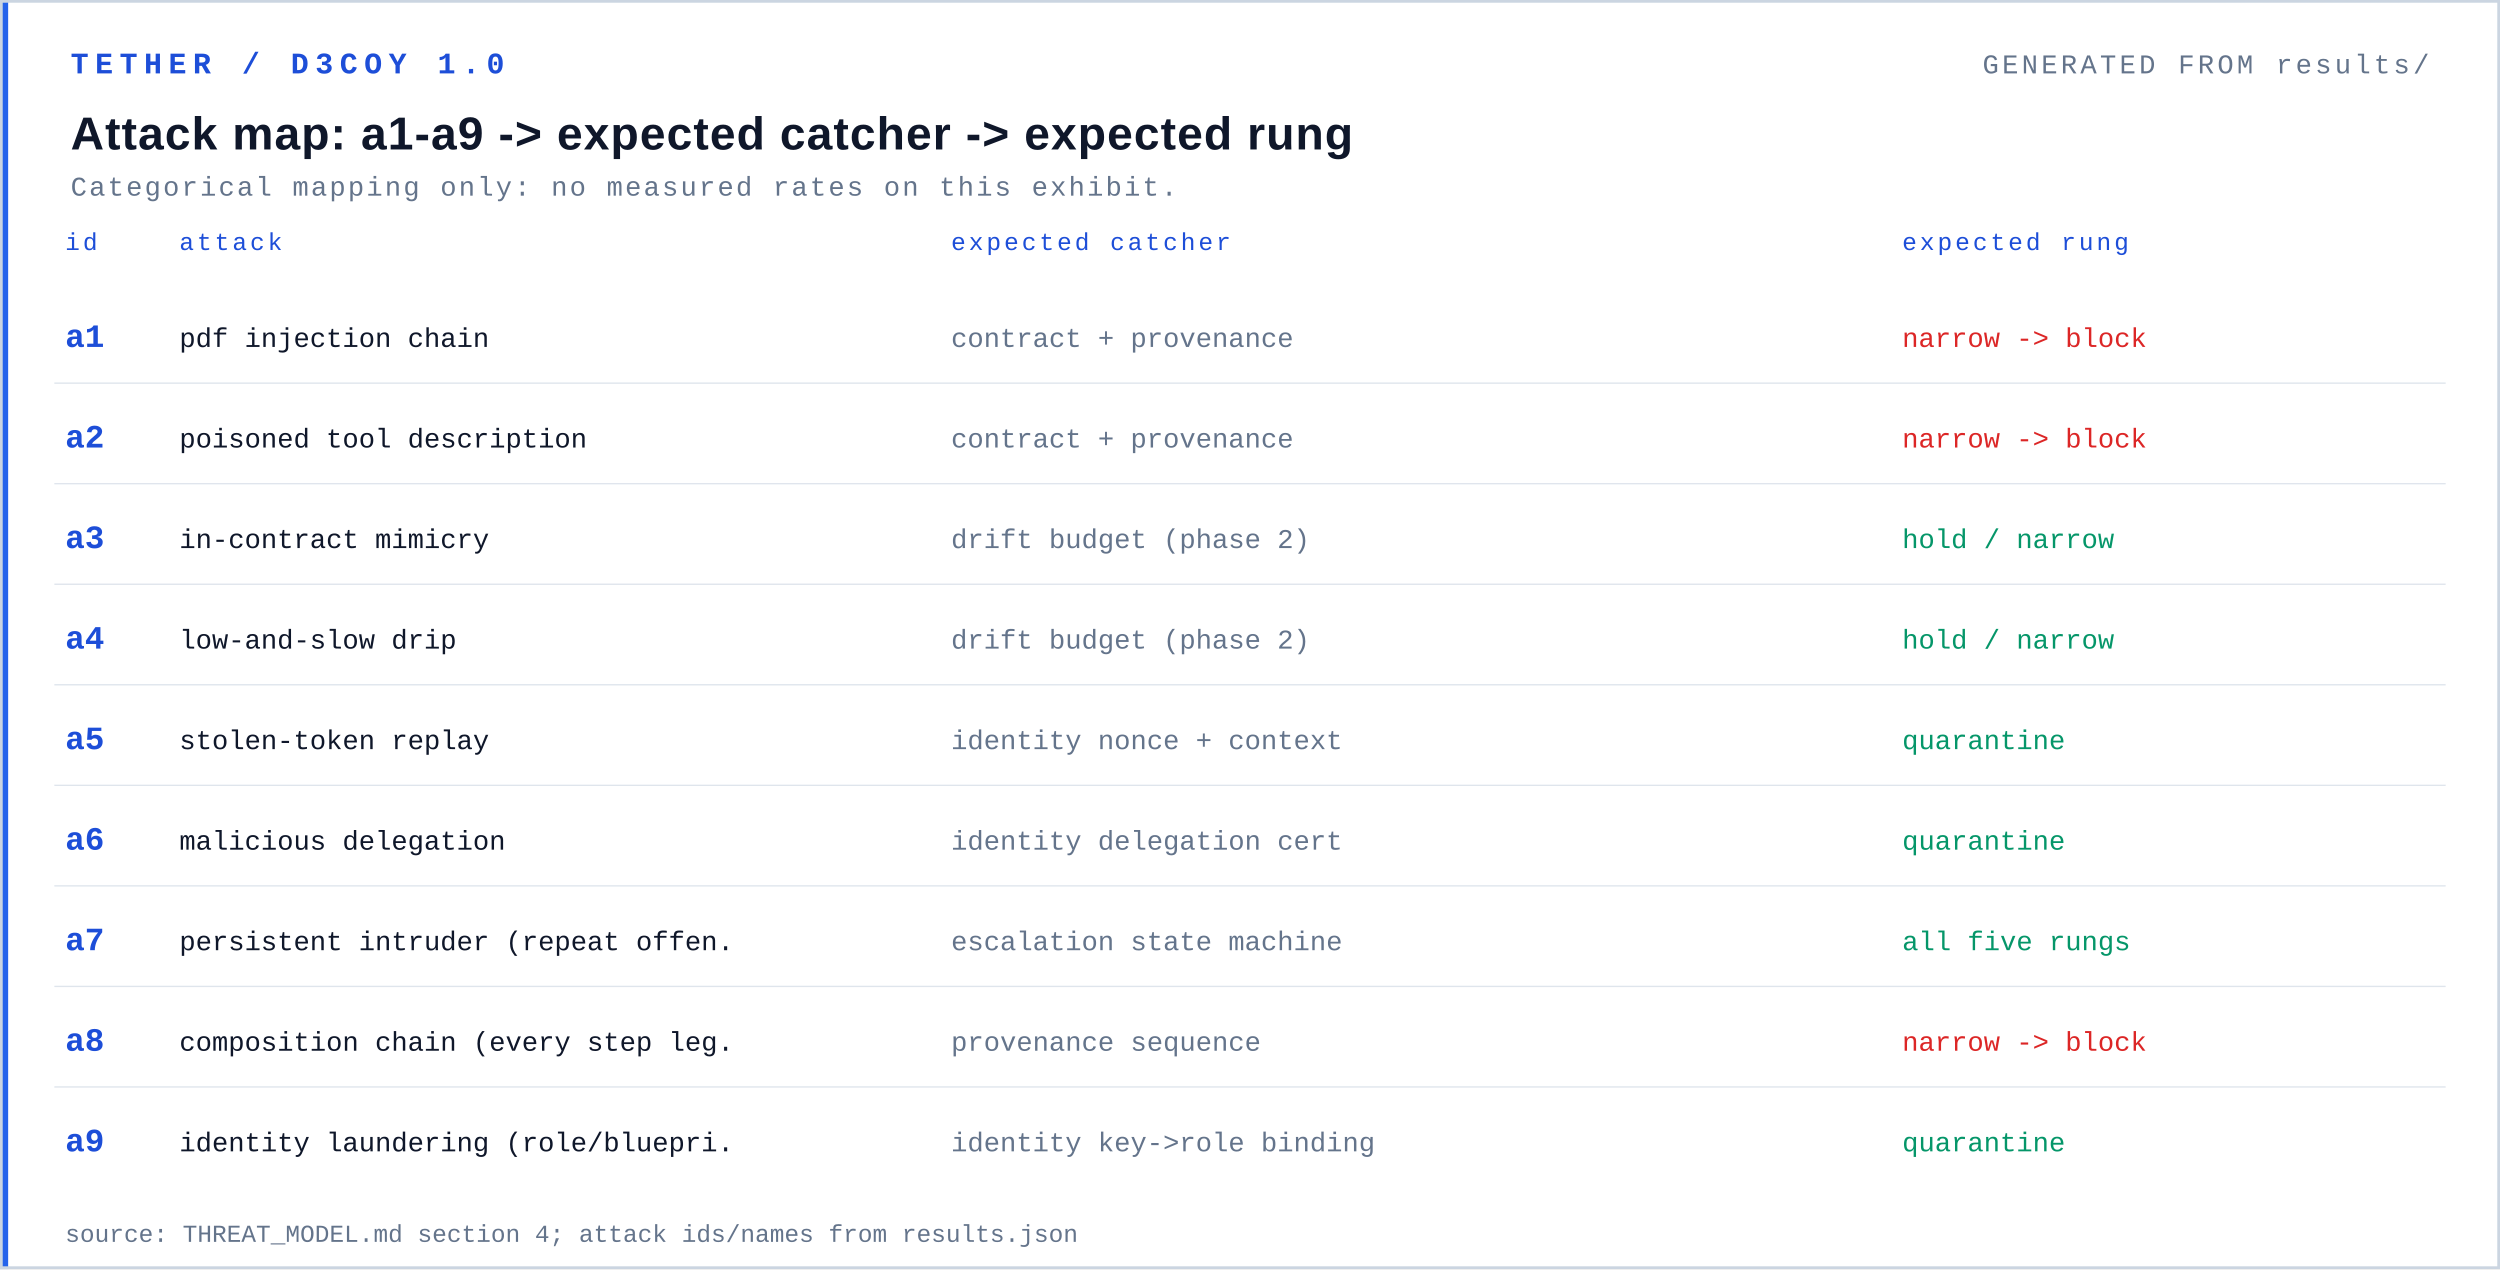
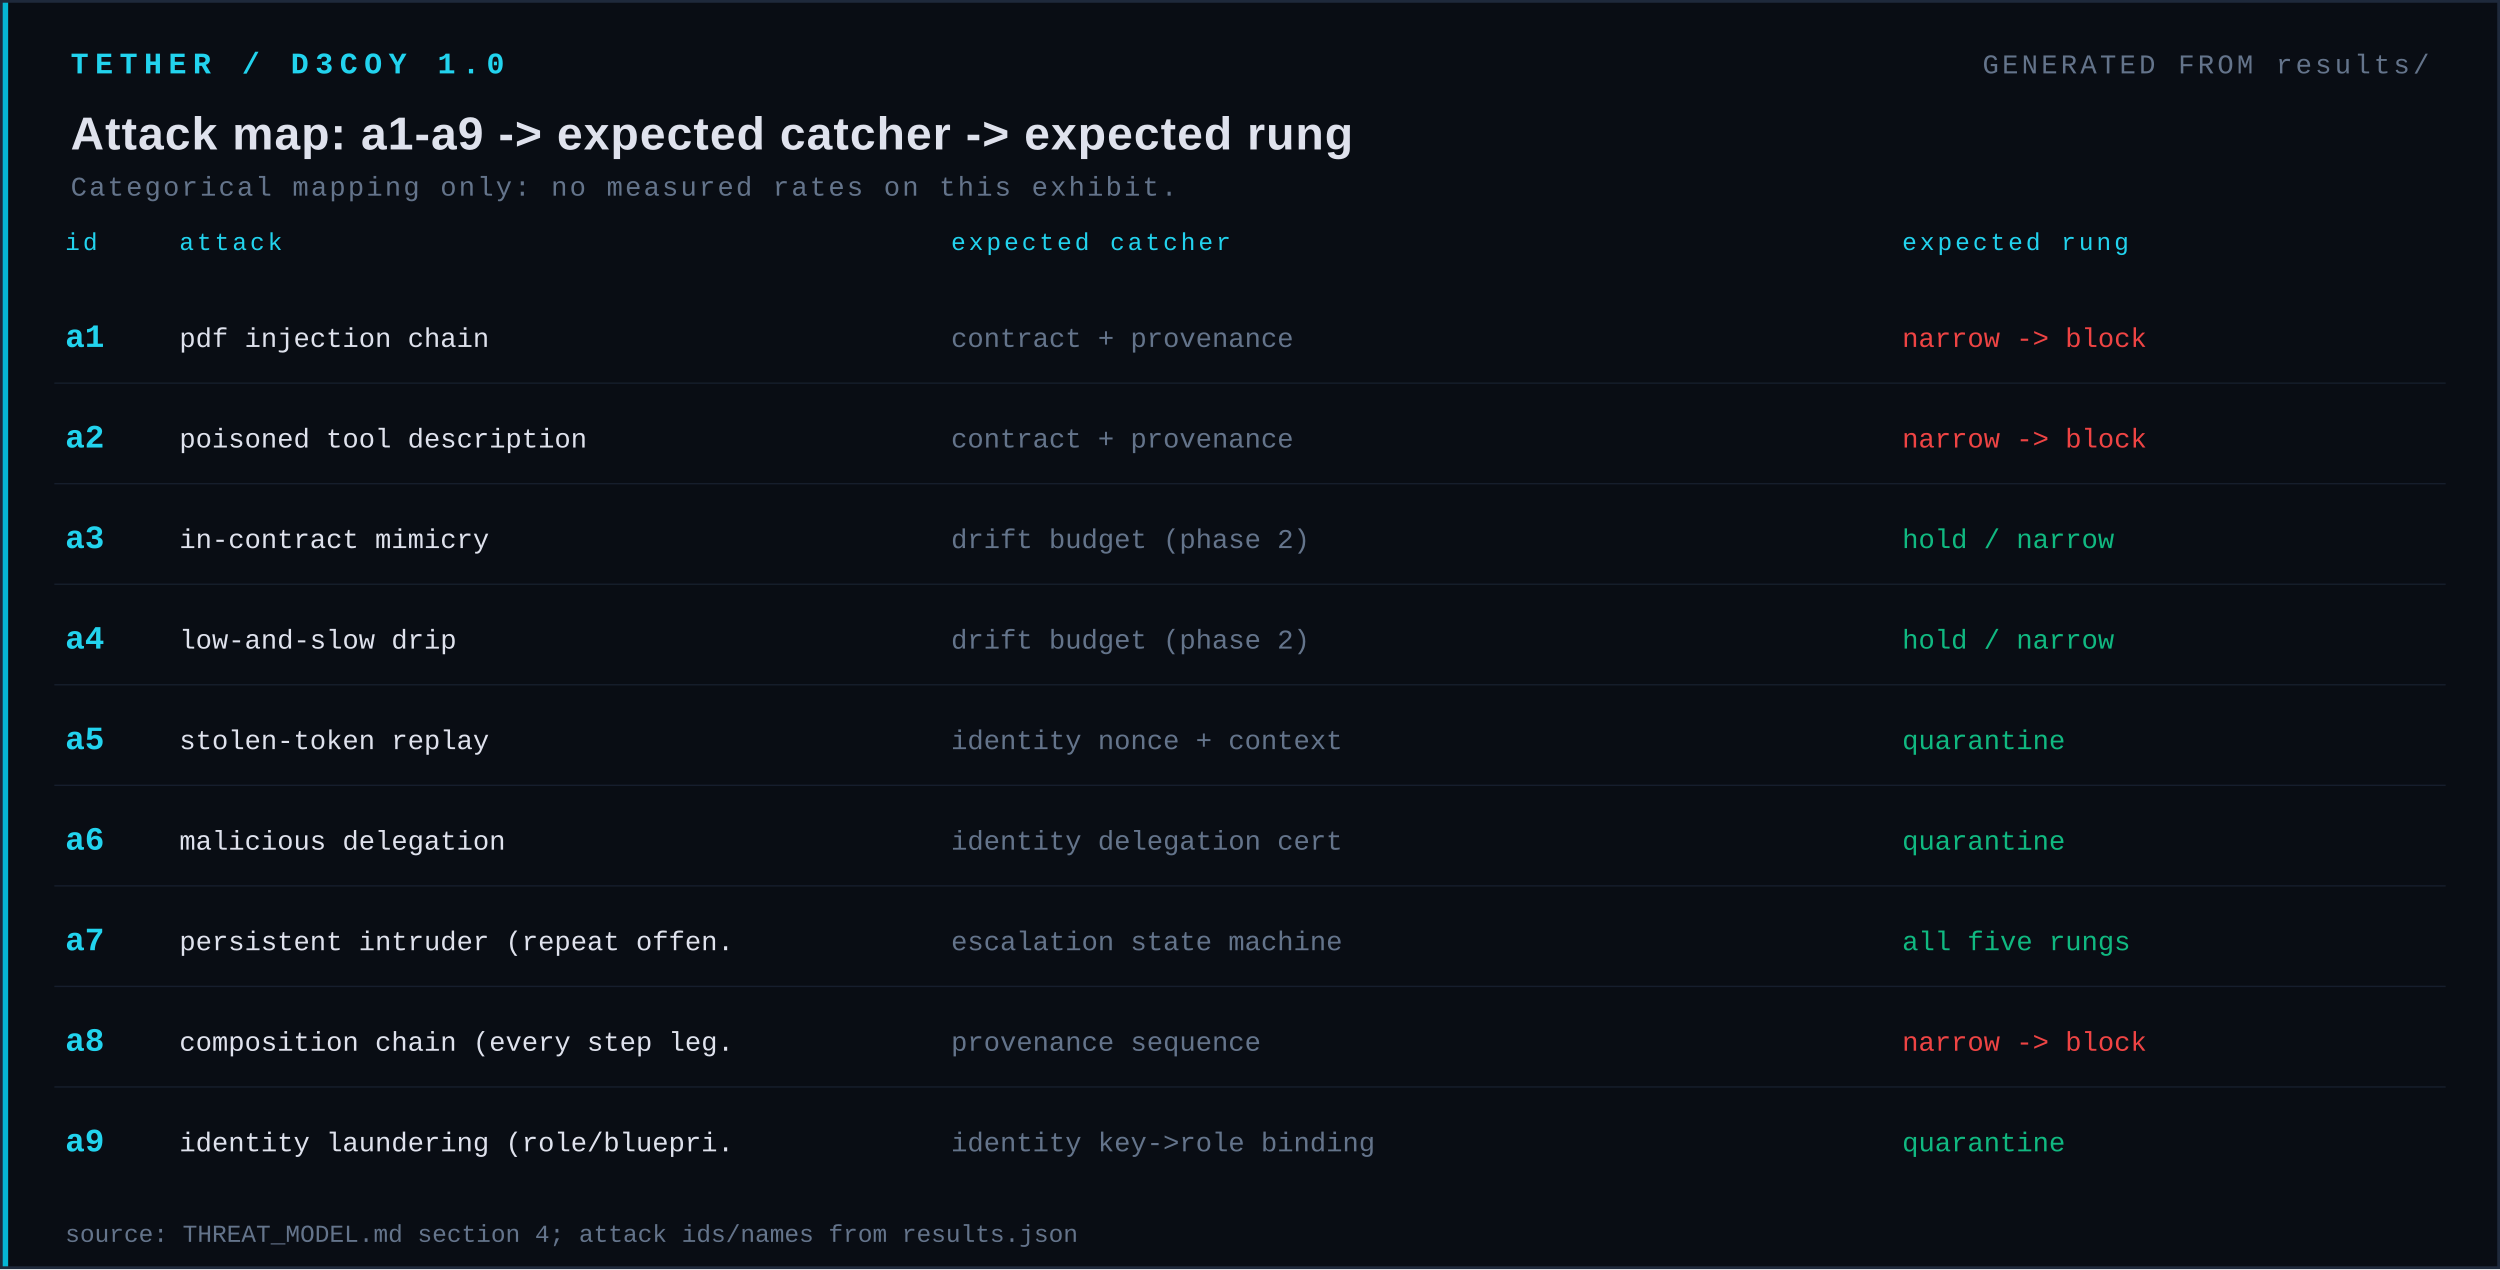
<svg xmlns="http://www.w3.org/2000/svg" viewBox="0 0 920 467" width="100%" role="img" aria-labelledby="exhibit-title" preserveAspectRatio="xMidYMid meet">
-   <rect x="0.00" y="0.00" width="920.00" height="467.00" fill="#ffffff" />
-   <rect x="0.00" y="0.00" width="3.00" height="467.00" fill="#2563eb" />
-   <rect x="0.50" y="0.50" width="919.00" height="466.00" fill="none" stroke="#cbd5e1" stroke-width="1.0" />
-   <text x="26.00" y="27.00" font-size="11" font-family="Consolas, 'Courier New', monospace" fill="#1d4ed8" text-anchor="start" font-weight="700" letter-spacing="2.4">TETHER / D3COY 1.0</text>
+   <rect x="0.00" y="0.00" width="920.00" height="467.00" fill="#090d14" />
+   <rect x="0.00" y="0.00" width="3.00" height="467.00" fill="#06b6d4" />
+   <rect x="0.50" y="0.50" width="919.00" height="466.00" fill="none" stroke="#1e293b" stroke-width="1.0" />
+   <text x="26.00" y="27.00" font-size="11" font-family="Consolas, 'Courier New', monospace" fill="#22d3ee" text-anchor="start" font-weight="700" letter-spacing="2.4">TETHER / D3COY 1.0</text>
  <text x="894.00" y="27.00" font-size="10" font-family="Consolas, 'Courier New', monospace" fill="#64748b" text-anchor="end" font-weight="400" letter-spacing="1.2">GENERATED FROM results/</text>
-   <text x="26.00" y="55.00" font-size="17" font-family="ui-sans-serif, system-ui, -apple-system, 'Segoe UI', Arial, sans-serif" fill="#0f172a" text-anchor="start" font-weight="700" letter-spacing="0.4">Attack map: a1-a9 -&gt; expected catcher -&gt; expected rung</text>
+   <text x="26.00" y="55.00" font-size="17" font-family="ui-sans-serif, system-ui, -apple-system, 'Segoe UI', Arial, sans-serif" fill="#dfe2ed" text-anchor="start" font-weight="700" letter-spacing="0.4">Attack map: a1-a9 -&gt; expected catcher -&gt; expected rung</text>
  <text x="26.00" y="72.00" font-size="10" font-family="Consolas, 'Courier New', monospace" fill="#64748b" text-anchor="start" font-weight="400" letter-spacing="0.8">Categorical mapping only: no measured rates on this exhibit.</text>
-   <text x="24.00" y="92.00" font-size="9" font-family="Consolas, 'Courier New', monospace" fill="#1d4ed8" text-anchor="start" font-weight="400" letter-spacing="1.1">id</text>
-   <text x="66.00" y="92.00" font-size="9" font-family="Consolas, 'Courier New', monospace" fill="#1d4ed8" text-anchor="start" font-weight="400" letter-spacing="1.1">attack</text>
-   <text x="350.00" y="92.00" font-size="9" font-family="Consolas, 'Courier New', monospace" fill="#1d4ed8" text-anchor="start" font-weight="400" letter-spacing="1.1">expected catcher</text>
-   <text x="700.00" y="92.00" font-size="9" font-family="Consolas, 'Courier New', monospace" fill="#1d4ed8" text-anchor="start" font-weight="400" letter-spacing="1.1">expected rung</text>
-   <text x="24.00" y="127.68" font-size="12" font-family="Consolas, 'Courier New', monospace" fill="#1d4ed8" text-anchor="start" font-weight="700">a1</text>
-   <text x="66.00" y="127.68" font-size="10" font-family="Consolas, 'Courier New', monospace" fill="#0f172a" text-anchor="start" font-weight="400">pdf injection chain</text>
+   <text x="24.00" y="92.00" font-size="9" font-family="Consolas, 'Courier New', monospace" fill="#22d3ee" text-anchor="start" font-weight="400" letter-spacing="1.1">id</text>
+   <text x="66.00" y="92.00" font-size="9" font-family="Consolas, 'Courier New', monospace" fill="#22d3ee" text-anchor="start" font-weight="400" letter-spacing="1.1">attack</text>
+   <text x="350.00" y="92.00" font-size="9" font-family="Consolas, 'Courier New', monospace" fill="#22d3ee" text-anchor="start" font-weight="400" letter-spacing="1.1">expected catcher</text>
+   <text x="700.00" y="92.00" font-size="9" font-family="Consolas, 'Courier New', monospace" fill="#22d3ee" text-anchor="start" font-weight="400" letter-spacing="1.1">expected rung</text>
+   <text x="24.00" y="127.68" font-size="12" font-family="Consolas, 'Courier New', monospace" fill="#22d3ee" text-anchor="start" font-weight="700">a1</text>
+   <text x="66.00" y="127.68" font-size="10" font-family="Consolas, 'Courier New', monospace" fill="#dfe2ed" text-anchor="start" font-weight="400">pdf injection chain</text>
  <text x="350.00" y="127.68" font-size="10" font-family="Consolas, 'Courier New', monospace" fill="#64748b" text-anchor="start" font-weight="400">contract + provenance</text>
-   <text x="700.00" y="127.68" font-size="10" font-family="Consolas, 'Courier New', monospace" fill="#dc2626" text-anchor="start" font-weight="400">narrow -&gt; block</text>
-   <line x1="20.00" y1="141.00" x2="900.00" y2="141.00" stroke="#cbd5e1" stroke-width="0.5" opacity="0.62" />
-   <text x="24.00" y="164.68" font-size="12" font-family="Consolas, 'Courier New', monospace" fill="#1d4ed8" text-anchor="start" font-weight="700">a2</text>
-   <text x="66.00" y="164.68" font-size="10" font-family="Consolas, 'Courier New', monospace" fill="#0f172a" text-anchor="start" font-weight="400">poisoned tool description</text>
+   <text x="700.00" y="127.68" font-size="10" font-family="Consolas, 'Courier New', monospace" fill="#ef4444" text-anchor="start" font-weight="400">narrow -&gt; block</text>
+   <line x1="20.00" y1="141.00" x2="900.00" y2="141.00" stroke="#1e293b" stroke-width="0.5" opacity="0.62" />
+   <text x="24.00" y="164.68" font-size="12" font-family="Consolas, 'Courier New', monospace" fill="#22d3ee" text-anchor="start" font-weight="700">a2</text>
+   <text x="66.00" y="164.68" font-size="10" font-family="Consolas, 'Courier New', monospace" fill="#dfe2ed" text-anchor="start" font-weight="400">poisoned tool description</text>
  <text x="350.00" y="164.68" font-size="10" font-family="Consolas, 'Courier New', monospace" fill="#64748b" text-anchor="start" font-weight="400">contract + provenance</text>
-   <text x="700.00" y="164.68" font-size="10" font-family="Consolas, 'Courier New', monospace" fill="#dc2626" text-anchor="start" font-weight="400">narrow -&gt; block</text>
-   <line x1="20.00" y1="178.00" x2="900.00" y2="178.00" stroke="#cbd5e1" stroke-width="0.5" opacity="0.62" />
-   <text x="24.00" y="201.68" font-size="12" font-family="Consolas, 'Courier New', monospace" fill="#1d4ed8" text-anchor="start" font-weight="700">a3</text>
-   <text x="66.00" y="201.68" font-size="10" font-family="Consolas, 'Courier New', monospace" fill="#0f172a" text-anchor="start" font-weight="400">in-contract mimicry</text>
+   <text x="700.00" y="164.68" font-size="10" font-family="Consolas, 'Courier New', monospace" fill="#ef4444" text-anchor="start" font-weight="400">narrow -&gt; block</text>
+   <line x1="20.00" y1="178.00" x2="900.00" y2="178.00" stroke="#1e293b" stroke-width="0.5" opacity="0.62" />
+   <text x="24.00" y="201.68" font-size="12" font-family="Consolas, 'Courier New', monospace" fill="#22d3ee" text-anchor="start" font-weight="700">a3</text>
+   <text x="66.00" y="201.68" font-size="10" font-family="Consolas, 'Courier New', monospace" fill="#dfe2ed" text-anchor="start" font-weight="400">in-contract mimicry</text>
  <text x="350.00" y="201.68" font-size="10" font-family="Consolas, 'Courier New', monospace" fill="#64748b" text-anchor="start" font-weight="400">drift budget (phase 2)</text>
-   <text x="700.00" y="201.68" font-size="10" font-family="Consolas, 'Courier New', monospace" fill="#059669" text-anchor="start" font-weight="400">hold / narrow</text>
-   <line x1="20.00" y1="215.00" x2="900.00" y2="215.00" stroke="#cbd5e1" stroke-width="0.5" opacity="0.62" />
-   <text x="24.00" y="238.68" font-size="12" font-family="Consolas, 'Courier New', monospace" fill="#1d4ed8" text-anchor="start" font-weight="700">a4</text>
-   <text x="66.00" y="238.68" font-size="10" font-family="Consolas, 'Courier New', monospace" fill="#0f172a" text-anchor="start" font-weight="400">low-and-slow drip</text>
+   <text x="700.00" y="201.68" font-size="10" font-family="Consolas, 'Courier New', monospace" fill="#10b981" text-anchor="start" font-weight="400">hold / narrow</text>
+   <line x1="20.00" y1="215.00" x2="900.00" y2="215.00" stroke="#1e293b" stroke-width="0.5" opacity="0.62" />
+   <text x="24.00" y="238.68" font-size="12" font-family="Consolas, 'Courier New', monospace" fill="#22d3ee" text-anchor="start" font-weight="700">a4</text>
+   <text x="66.00" y="238.68" font-size="10" font-family="Consolas, 'Courier New', monospace" fill="#dfe2ed" text-anchor="start" font-weight="400">low-and-slow drip</text>
  <text x="350.00" y="238.68" font-size="10" font-family="Consolas, 'Courier New', monospace" fill="#64748b" text-anchor="start" font-weight="400">drift budget (phase 2)</text>
-   <text x="700.00" y="238.68" font-size="10" font-family="Consolas, 'Courier New', monospace" fill="#059669" text-anchor="start" font-weight="400">hold / narrow</text>
-   <line x1="20.00" y1="252.00" x2="900.00" y2="252.00" stroke="#cbd5e1" stroke-width="0.5" opacity="0.62" />
-   <text x="24.00" y="275.68" font-size="12" font-family="Consolas, 'Courier New', monospace" fill="#1d4ed8" text-anchor="start" font-weight="700">a5</text>
-   <text x="66.00" y="275.68" font-size="10" font-family="Consolas, 'Courier New', monospace" fill="#0f172a" text-anchor="start" font-weight="400">stolen-token replay</text>
+   <text x="700.00" y="238.68" font-size="10" font-family="Consolas, 'Courier New', monospace" fill="#10b981" text-anchor="start" font-weight="400">hold / narrow</text>
+   <line x1="20.00" y1="252.00" x2="900.00" y2="252.00" stroke="#1e293b" stroke-width="0.5" opacity="0.62" />
+   <text x="24.00" y="275.68" font-size="12" font-family="Consolas, 'Courier New', monospace" fill="#22d3ee" text-anchor="start" font-weight="700">a5</text>
+   <text x="66.00" y="275.68" font-size="10" font-family="Consolas, 'Courier New', monospace" fill="#dfe2ed" text-anchor="start" font-weight="400">stolen-token replay</text>
  <text x="350.00" y="275.68" font-size="10" font-family="Consolas, 'Courier New', monospace" fill="#64748b" text-anchor="start" font-weight="400">identity nonce + context</text>
-   <text x="700.00" y="275.68" font-size="10" font-family="Consolas, 'Courier New', monospace" fill="#059669" text-anchor="start" font-weight="400">quarantine</text>
-   <line x1="20.00" y1="289.00" x2="900.00" y2="289.00" stroke="#cbd5e1" stroke-width="0.5" opacity="0.62" />
-   <text x="24.00" y="312.68" font-size="12" font-family="Consolas, 'Courier New', monospace" fill="#1d4ed8" text-anchor="start" font-weight="700">a6</text>
-   <text x="66.00" y="312.68" font-size="10" font-family="Consolas, 'Courier New', monospace" fill="#0f172a" text-anchor="start" font-weight="400">malicious delegation</text>
+   <text x="700.00" y="275.68" font-size="10" font-family="Consolas, 'Courier New', monospace" fill="#10b981" text-anchor="start" font-weight="400">quarantine</text>
+   <line x1="20.00" y1="289.00" x2="900.00" y2="289.00" stroke="#1e293b" stroke-width="0.5" opacity="0.62" />
+   <text x="24.00" y="312.68" font-size="12" font-family="Consolas, 'Courier New', monospace" fill="#22d3ee" text-anchor="start" font-weight="700">a6</text>
+   <text x="66.00" y="312.68" font-size="10" font-family="Consolas, 'Courier New', monospace" fill="#dfe2ed" text-anchor="start" font-weight="400">malicious delegation</text>
  <text x="350.00" y="312.68" font-size="10" font-family="Consolas, 'Courier New', monospace" fill="#64748b" text-anchor="start" font-weight="400">identity delegation cert</text>
-   <text x="700.00" y="312.68" font-size="10" font-family="Consolas, 'Courier New', monospace" fill="#059669" text-anchor="start" font-weight="400">quarantine</text>
-   <line x1="20.00" y1="326.00" x2="900.00" y2="326.00" stroke="#cbd5e1" stroke-width="0.5" opacity="0.62" />
-   <text x="24.00" y="349.68" font-size="12" font-family="Consolas, 'Courier New', monospace" fill="#1d4ed8" text-anchor="start" font-weight="700">a7</text>
-   <text x="66.00" y="349.68" font-size="10" font-family="Consolas, 'Courier New', monospace" fill="#0f172a" text-anchor="start" font-weight="400">persistent intruder (repeat offen.</text>
+   <text x="700.00" y="312.68" font-size="10" font-family="Consolas, 'Courier New', monospace" fill="#10b981" text-anchor="start" font-weight="400">quarantine</text>
+   <line x1="20.00" y1="326.00" x2="900.00" y2="326.00" stroke="#1e293b" stroke-width="0.5" opacity="0.62" />
+   <text x="24.00" y="349.68" font-size="12" font-family="Consolas, 'Courier New', monospace" fill="#22d3ee" text-anchor="start" font-weight="700">a7</text>
+   <text x="66.00" y="349.68" font-size="10" font-family="Consolas, 'Courier New', monospace" fill="#dfe2ed" text-anchor="start" font-weight="400">persistent intruder (repeat offen.</text>
  <text x="350.00" y="349.68" font-size="10" font-family="Consolas, 'Courier New', monospace" fill="#64748b" text-anchor="start" font-weight="400">escalation state machine</text>
-   <text x="700.00" y="349.68" font-size="10" font-family="Consolas, 'Courier New', monospace" fill="#059669" text-anchor="start" font-weight="400">all five rungs</text>
-   <line x1="20.00" y1="363.00" x2="900.00" y2="363.00" stroke="#cbd5e1" stroke-width="0.5" opacity="0.62" />
-   <text x="24.00" y="386.68" font-size="12" font-family="Consolas, 'Courier New', monospace" fill="#1d4ed8" text-anchor="start" font-weight="700">a8</text>
-   <text x="66.00" y="386.68" font-size="10" font-family="Consolas, 'Courier New', monospace" fill="#0f172a" text-anchor="start" font-weight="400">composition chain (every step leg.</text>
+   <text x="700.00" y="349.68" font-size="10" font-family="Consolas, 'Courier New', monospace" fill="#10b981" text-anchor="start" font-weight="400">all five rungs</text>
+   <line x1="20.00" y1="363.00" x2="900.00" y2="363.00" stroke="#1e293b" stroke-width="0.5" opacity="0.62" />
+   <text x="24.00" y="386.68" font-size="12" font-family="Consolas, 'Courier New', monospace" fill="#22d3ee" text-anchor="start" font-weight="700">a8</text>
+   <text x="66.00" y="386.68" font-size="10" font-family="Consolas, 'Courier New', monospace" fill="#dfe2ed" text-anchor="start" font-weight="400">composition chain (every step leg.</text>
  <text x="350.00" y="386.68" font-size="10" font-family="Consolas, 'Courier New', monospace" fill="#64748b" text-anchor="start" font-weight="400">provenance sequence</text>
-   <text x="700.00" y="386.68" font-size="10" font-family="Consolas, 'Courier New', monospace" fill="#dc2626" text-anchor="start" font-weight="400">narrow -&gt; block</text>
-   <line x1="20.00" y1="400.00" x2="900.00" y2="400.00" stroke="#cbd5e1" stroke-width="0.5" opacity="0.62" />
-   <text x="24.00" y="423.68" font-size="12" font-family="Consolas, 'Courier New', monospace" fill="#1d4ed8" text-anchor="start" font-weight="700">a9</text>
-   <text x="66.00" y="423.68" font-size="10" font-family="Consolas, 'Courier New', monospace" fill="#0f172a" text-anchor="start" font-weight="400">identity laundering (role/bluepri.</text>
+   <text x="700.00" y="386.68" font-size="10" font-family="Consolas, 'Courier New', monospace" fill="#ef4444" text-anchor="start" font-weight="400">narrow -&gt; block</text>
+   <line x1="20.00" y1="400.00" x2="900.00" y2="400.00" stroke="#1e293b" stroke-width="0.5" opacity="0.62" />
+   <text x="24.00" y="423.68" font-size="12" font-family="Consolas, 'Courier New', monospace" fill="#22d3ee" text-anchor="start" font-weight="700">a9</text>
+   <text x="66.00" y="423.68" font-size="10" font-family="Consolas, 'Courier New', monospace" fill="#dfe2ed" text-anchor="start" font-weight="400">identity laundering (role/bluepri.</text>
  <text x="350.00" y="423.68" font-size="10" font-family="Consolas, 'Courier New', monospace" fill="#64748b" text-anchor="start" font-weight="400">identity key-&gt;role binding</text>
-   <text x="700.00" y="423.68" font-size="10" font-family="Consolas, 'Courier New', monospace" fill="#059669" text-anchor="start" font-weight="400">quarantine</text>
+   <text x="700.00" y="423.68" font-size="10" font-family="Consolas, 'Courier New', monospace" fill="#10b981" text-anchor="start" font-weight="400">quarantine</text>
  <text x="24.00" y="457.00" font-size="9" font-family="Consolas, 'Courier New', monospace" fill="#64748b" text-anchor="start" font-weight="400">source: THREAT_MODEL.md section 4; attack ids/names from results.json</text>
</svg>
